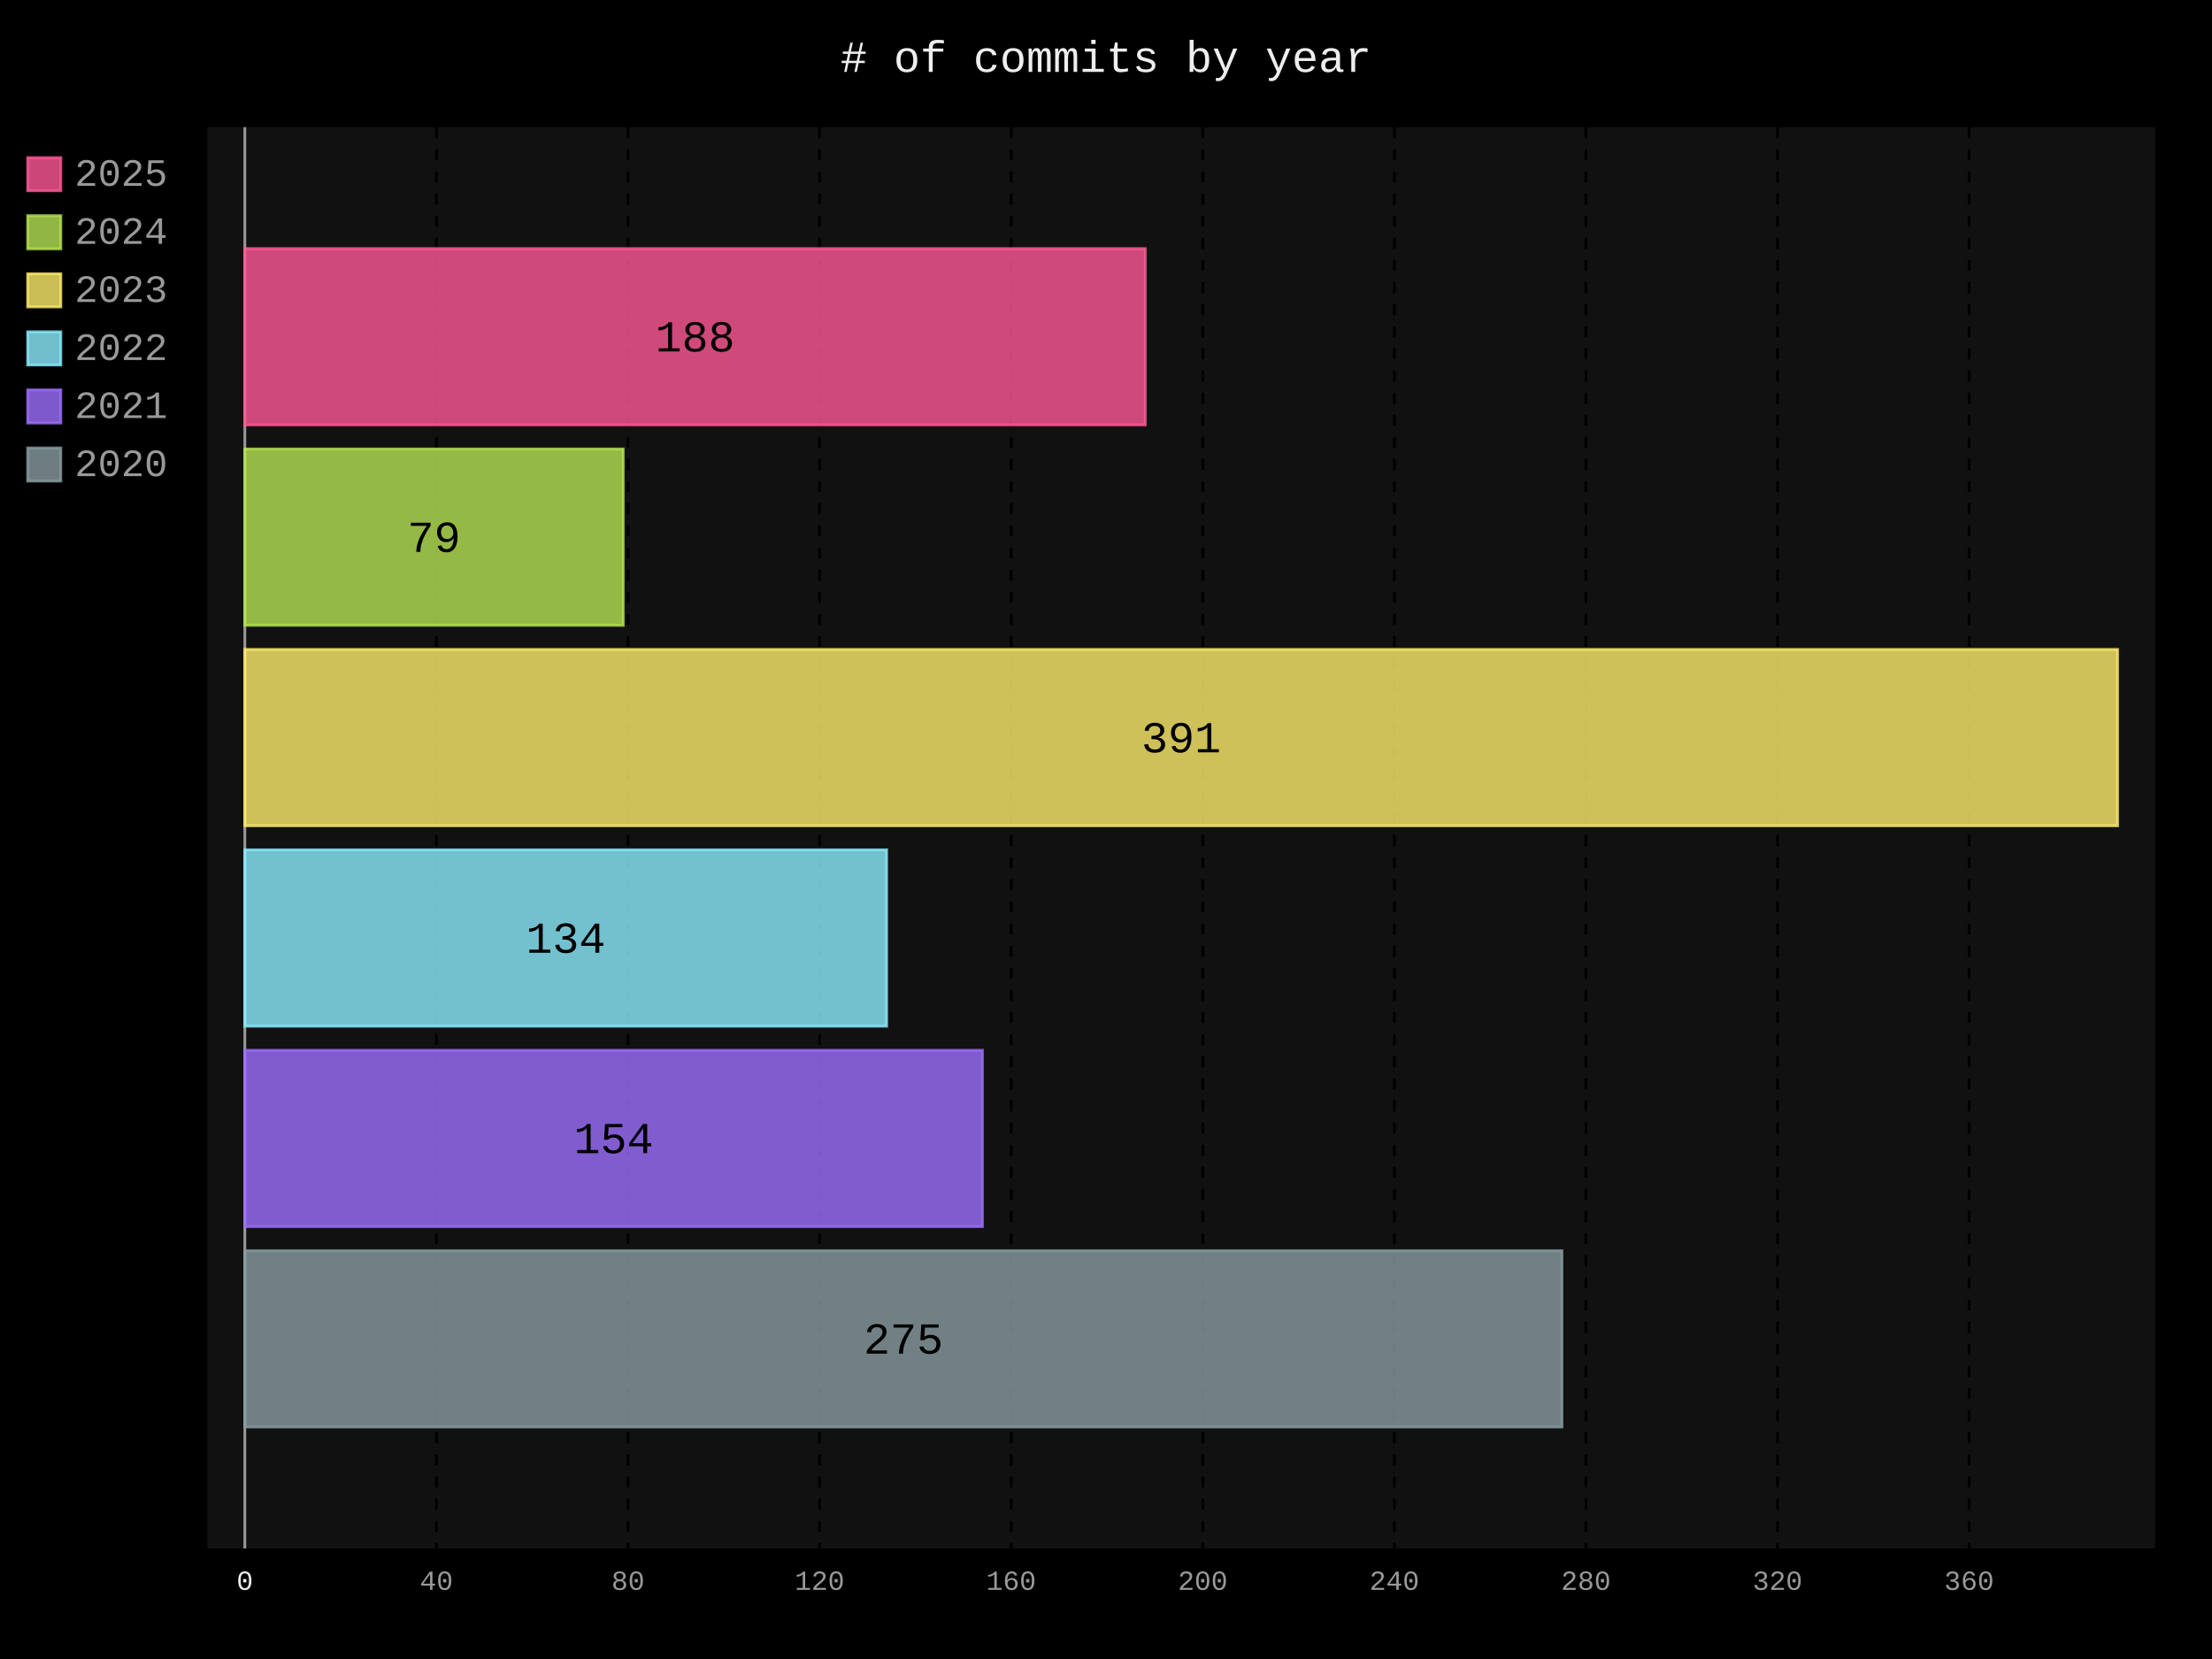
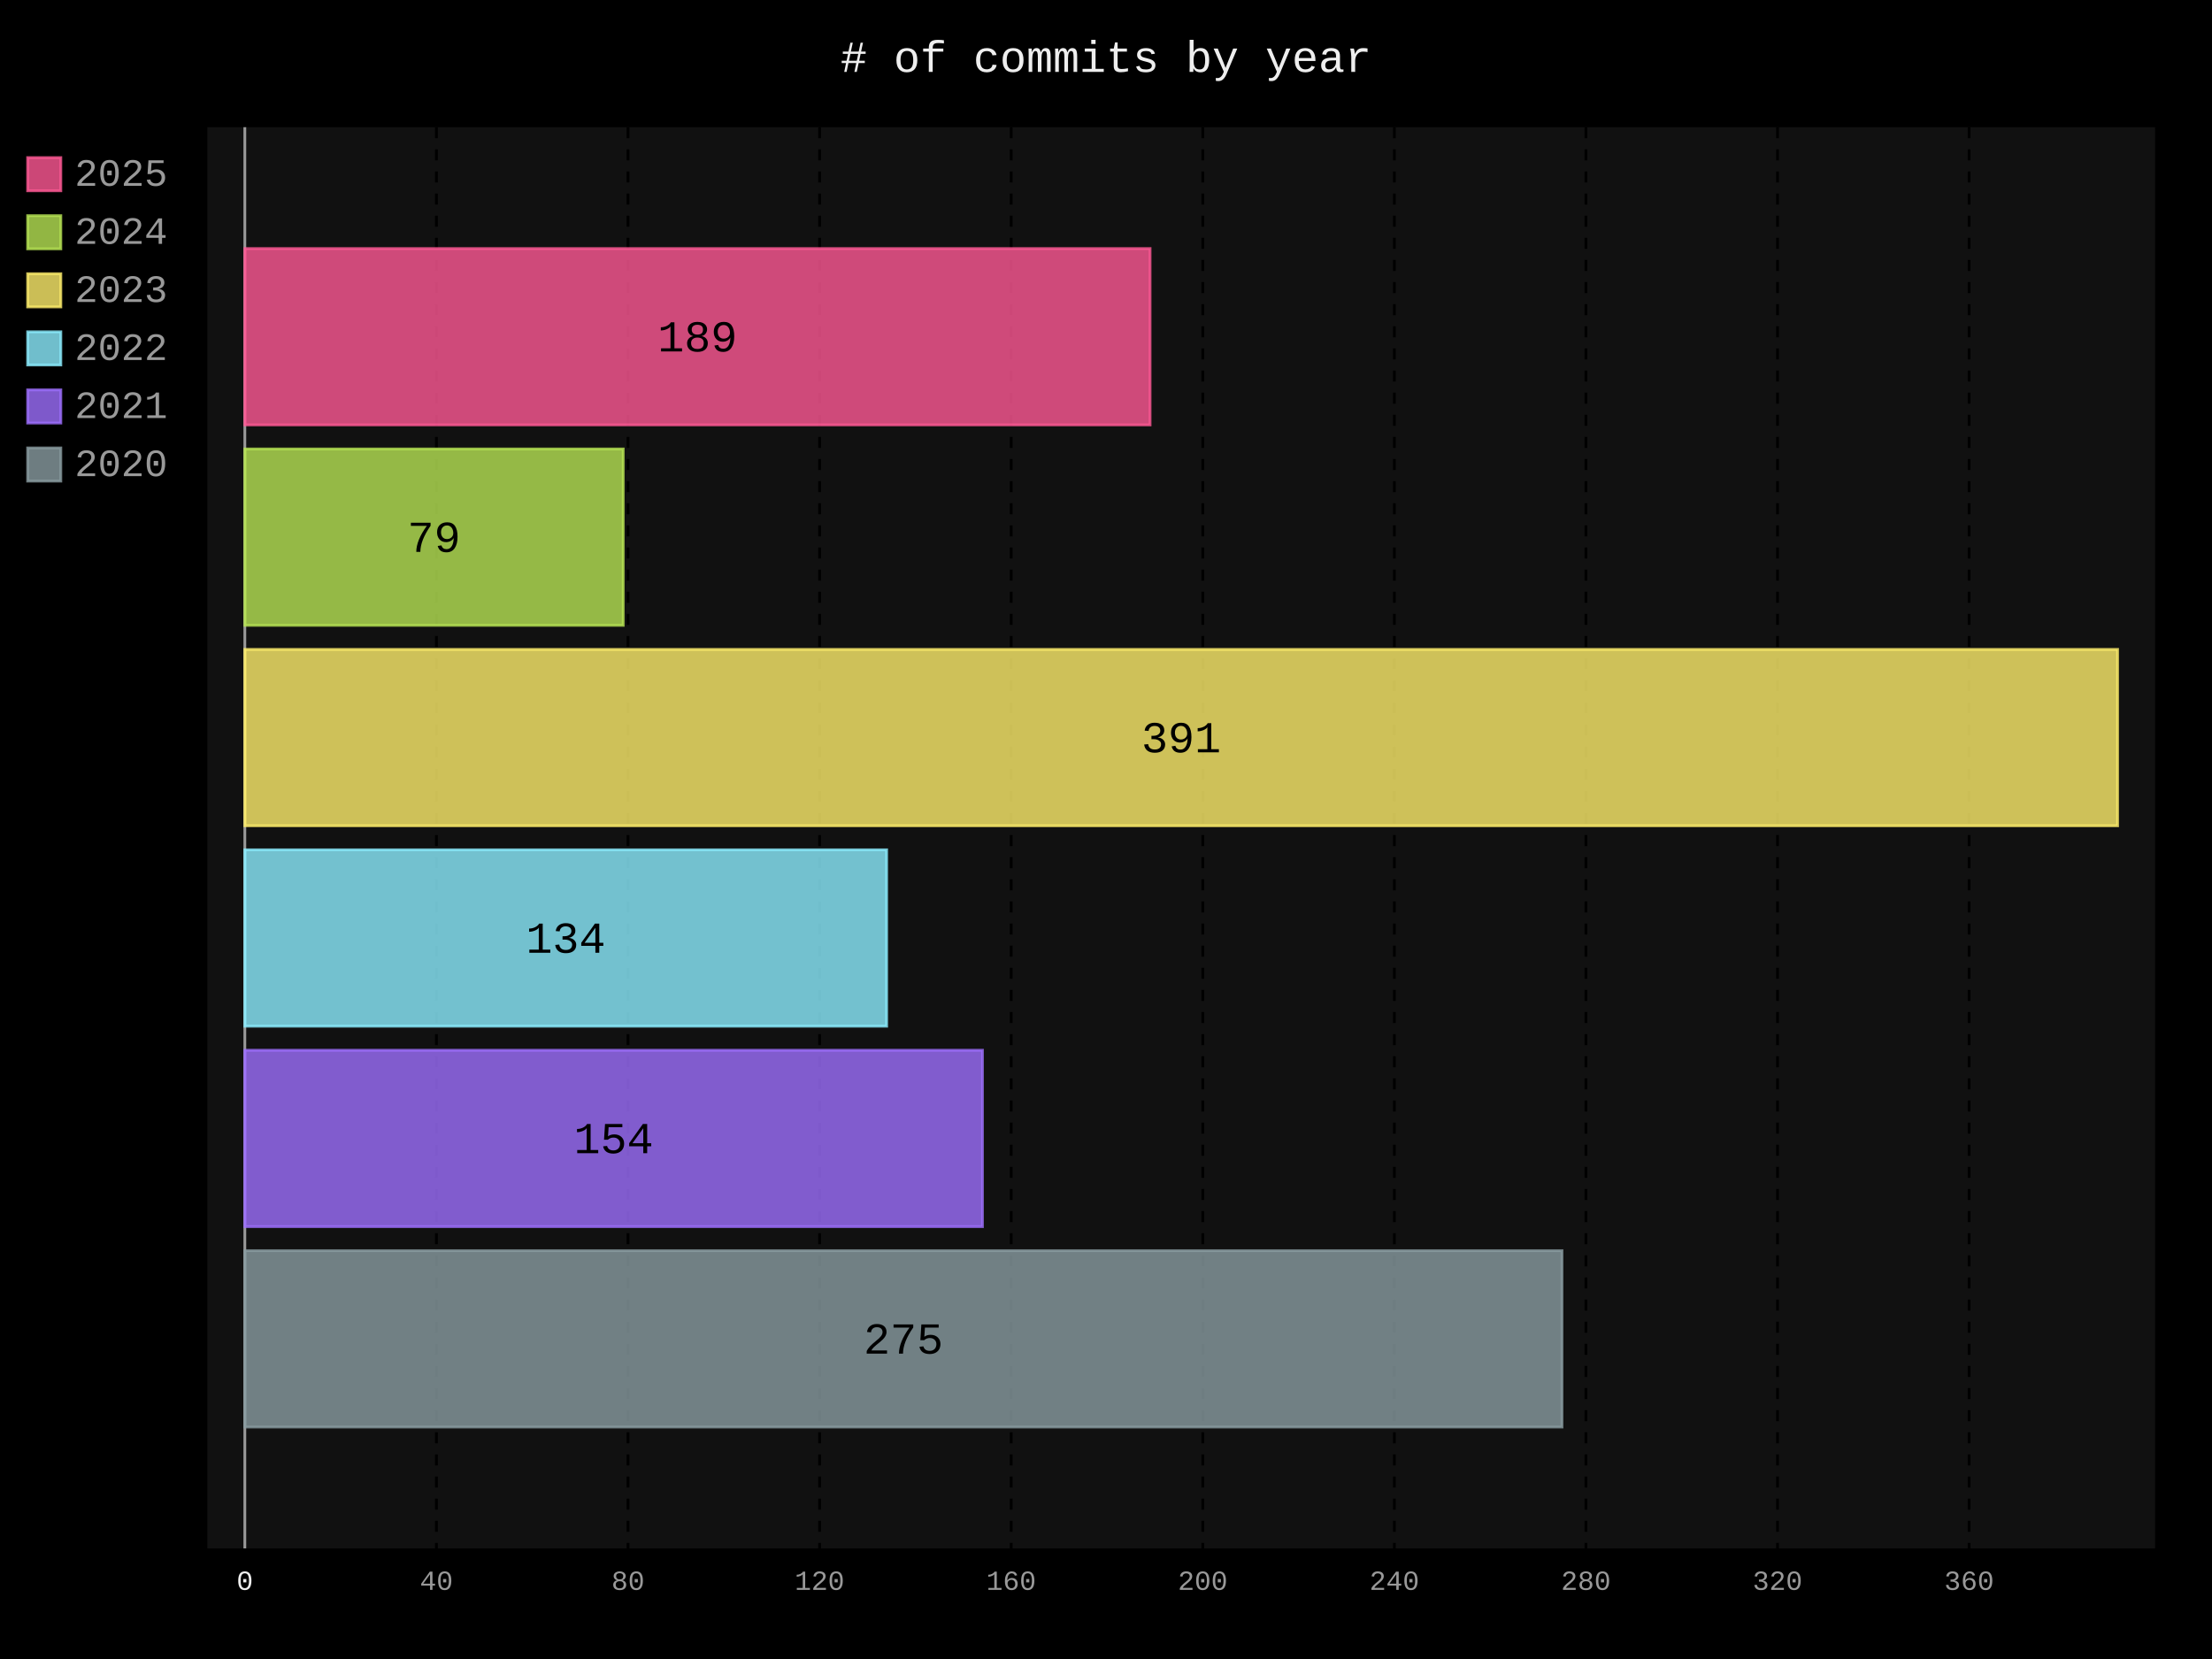
- <svg xmlns="http://www.w3.org/2000/svg" id="chart-d0f0068d-c04a-4641-9a96-af02ec9a132a" class="pygal-chart" viewBox="0 0 800 600">
+ <svg xmlns="http://www.w3.org/2000/svg" id="chart-f6851448-921f-438f-9f0a-0b91cc107764" class="pygal-chart" viewBox="0 0 800 600">
  <defs>
-     <style type="text/css">#chart-d0f0068d-c04a-4641-9a96-af02ec9a132a{-webkit-user-select:none;-webkit-font-smoothing:antialiased;font-family:Consolas,"Liberation Mono",Menlo,Courier,monospace}#chart-d0f0068d-c04a-4641-9a96-af02ec9a132a .title{font-family:Consolas,"Liberation Mono",Menlo,Courier,monospace;font-size:16px}#chart-d0f0068d-c04a-4641-9a96-af02ec9a132a .legends .legend text{font-family:Consolas,"Liberation Mono",Menlo,Courier,monospace;font-size:14px}#chart-d0f0068d-c04a-4641-9a96-af02ec9a132a .axis text{font-family:Consolas,"Liberation Mono",Menlo,Courier,monospace;font-size:10px}#chart-d0f0068d-c04a-4641-9a96-af02ec9a132a .axis text.major{font-family:Consolas,"Liberation Mono",Menlo,Courier,monospace;font-size:10px}#chart-d0f0068d-c04a-4641-9a96-af02ec9a132a .text-overlay text.value{font-family:Consolas,"Liberation Mono",Menlo,Courier,monospace;font-size:16px}#chart-d0f0068d-c04a-4641-9a96-af02ec9a132a .text-overlay text.label{font-family:Consolas,"Liberation Mono",Menlo,Courier,monospace;font-size:10px}#chart-d0f0068d-c04a-4641-9a96-af02ec9a132a .tooltip{font-family:Consolas,"Liberation Mono",Menlo,Courier,monospace;font-size:14px}#chart-d0f0068d-c04a-4641-9a96-af02ec9a132a text.no_data{font-family:Consolas,"Liberation Mono",Menlo,Courier,monospace;font-size:64px}
- #chart-d0f0068d-c04a-4641-9a96-af02ec9a132a{background-color:black}#chart-d0f0068d-c04a-4641-9a96-af02ec9a132a path,#chart-d0f0068d-c04a-4641-9a96-af02ec9a132a line,#chart-d0f0068d-c04a-4641-9a96-af02ec9a132a rect,#chart-d0f0068d-c04a-4641-9a96-af02ec9a132a circle{-webkit-transition:250ms;-moz-transition:250ms;transition:250ms}#chart-d0f0068d-c04a-4641-9a96-af02ec9a132a .graph &gt; .background{fill:black}#chart-d0f0068d-c04a-4641-9a96-af02ec9a132a .plot &gt; .background{fill:#111}#chart-d0f0068d-c04a-4641-9a96-af02ec9a132a .graph{fill:#999}#chart-d0f0068d-c04a-4641-9a96-af02ec9a132a text.no_data{fill:#eee}#chart-d0f0068d-c04a-4641-9a96-af02ec9a132a .title{fill:#eee}#chart-d0f0068d-c04a-4641-9a96-af02ec9a132a .legends .legend text{fill:#999}#chart-d0f0068d-c04a-4641-9a96-af02ec9a132a .legends .legend:hover text{fill:#eee}#chart-d0f0068d-c04a-4641-9a96-af02ec9a132a .axis .line{stroke:#eee}#chart-d0f0068d-c04a-4641-9a96-af02ec9a132a .axis .guide.line{stroke:#555}#chart-d0f0068d-c04a-4641-9a96-af02ec9a132a .axis .major.line{stroke:#999}#chart-d0f0068d-c04a-4641-9a96-af02ec9a132a .axis text.major{fill:#eee}#chart-d0f0068d-c04a-4641-9a96-af02ec9a132a .axis.y .guides:hover .guide.line,#chart-d0f0068d-c04a-4641-9a96-af02ec9a132a .line-graph .axis.x .guides:hover .guide.line,#chart-d0f0068d-c04a-4641-9a96-af02ec9a132a .stackedline-graph .axis.x .guides:hover .guide.line,#chart-d0f0068d-c04a-4641-9a96-af02ec9a132a .xy-graph .axis.x .guides:hover .guide.line{stroke:#eee}#chart-d0f0068d-c04a-4641-9a96-af02ec9a132a .axis .guides:hover text{fill:#eee}#chart-d0f0068d-c04a-4641-9a96-af02ec9a132a .reactive{fill-opacity:.8;stroke-opacity:.8;stroke-width:1}#chart-d0f0068d-c04a-4641-9a96-af02ec9a132a .ci{stroke:#999}#chart-d0f0068d-c04a-4641-9a96-af02ec9a132a .reactive.active,#chart-d0f0068d-c04a-4641-9a96-af02ec9a132a .active .reactive{fill-opacity:.4;stroke-opacity:.9;stroke-width:4}#chart-d0f0068d-c04a-4641-9a96-af02ec9a132a .ci .reactive.active{stroke-width:1.5}#chart-d0f0068d-c04a-4641-9a96-af02ec9a132a .series text{fill:#eee}#chart-d0f0068d-c04a-4641-9a96-af02ec9a132a .tooltip rect{fill:#111;stroke:#eee;-webkit-transition:opacity 250ms;-moz-transition:opacity 250ms;transition:opacity 250ms}#chart-d0f0068d-c04a-4641-9a96-af02ec9a132a .tooltip .label{fill:#999}#chart-d0f0068d-c04a-4641-9a96-af02ec9a132a .tooltip .label{fill:#999}#chart-d0f0068d-c04a-4641-9a96-af02ec9a132a .tooltip .legend{font-size:.8em;fill:#555}#chart-d0f0068d-c04a-4641-9a96-af02ec9a132a .tooltip .x_label{font-size:.6em;fill:#eee}#chart-d0f0068d-c04a-4641-9a96-af02ec9a132a .tooltip .xlink{font-size:.5em;text-decoration:underline}#chart-d0f0068d-c04a-4641-9a96-af02ec9a132a .tooltip .value{font-size:1.5em}#chart-d0f0068d-c04a-4641-9a96-af02ec9a132a .bound{font-size:.5em}#chart-d0f0068d-c04a-4641-9a96-af02ec9a132a .max-value{font-size:.75em;fill:#555}#chart-d0f0068d-c04a-4641-9a96-af02ec9a132a .map-element{fill:#111;stroke:#555 !important}#chart-d0f0068d-c04a-4641-9a96-af02ec9a132a .map-element .reactive{fill-opacity:inherit;stroke-opacity:inherit}#chart-d0f0068d-c04a-4641-9a96-af02ec9a132a .color-0,#chart-d0f0068d-c04a-4641-9a96-af02ec9a132a .color-0 a:visited{stroke:#ff5995;fill:#ff5995}#chart-d0f0068d-c04a-4641-9a96-af02ec9a132a .color-1,#chart-d0f0068d-c04a-4641-9a96-af02ec9a132a .color-1 a:visited{stroke:#b6e354;fill:#b6e354}#chart-d0f0068d-c04a-4641-9a96-af02ec9a132a .color-2,#chart-d0f0068d-c04a-4641-9a96-af02ec9a132a .color-2 a:visited{stroke:#feed6c;fill:#feed6c}#chart-d0f0068d-c04a-4641-9a96-af02ec9a132a .color-3,#chart-d0f0068d-c04a-4641-9a96-af02ec9a132a .color-3 a:visited{stroke:#8cedff;fill:#8cedff}#chart-d0f0068d-c04a-4641-9a96-af02ec9a132a .color-4,#chart-d0f0068d-c04a-4641-9a96-af02ec9a132a .color-4 a:visited{stroke:#9e6ffe;fill:#9e6ffe}#chart-d0f0068d-c04a-4641-9a96-af02ec9a132a .color-5,#chart-d0f0068d-c04a-4641-9a96-af02ec9a132a .color-5 a:visited{stroke:#899ca1;fill:#899ca1}#chart-d0f0068d-c04a-4641-9a96-af02ec9a132a .text-overlay .color-0 text{fill:black}#chart-d0f0068d-c04a-4641-9a96-af02ec9a132a .text-overlay .color-1 text{fill:black}#chart-d0f0068d-c04a-4641-9a96-af02ec9a132a .text-overlay .color-2 text{fill:black}#chart-d0f0068d-c04a-4641-9a96-af02ec9a132a .text-overlay .color-3 text{fill:black}#chart-d0f0068d-c04a-4641-9a96-af02ec9a132a .text-overlay .color-4 text{fill:black}#chart-d0f0068d-c04a-4641-9a96-af02ec9a132a .text-overlay .color-5 text{fill:black}
- #chart-d0f0068d-c04a-4641-9a96-af02ec9a132a text.no_data{text-anchor:middle}#chart-d0f0068d-c04a-4641-9a96-af02ec9a132a .guide.line{fill:none}#chart-d0f0068d-c04a-4641-9a96-af02ec9a132a .centered{text-anchor:middle}#chart-d0f0068d-c04a-4641-9a96-af02ec9a132a .title{text-anchor:middle}#chart-d0f0068d-c04a-4641-9a96-af02ec9a132a .legends .legend text{fill-opacity:1}#chart-d0f0068d-c04a-4641-9a96-af02ec9a132a .axis.x text{text-anchor:middle}#chart-d0f0068d-c04a-4641-9a96-af02ec9a132a .axis.x:not(.web) text[transform]{text-anchor:start}#chart-d0f0068d-c04a-4641-9a96-af02ec9a132a .axis.x:not(.web) text[transform].backwards{text-anchor:end}#chart-d0f0068d-c04a-4641-9a96-af02ec9a132a .axis.y text{text-anchor:end}#chart-d0f0068d-c04a-4641-9a96-af02ec9a132a .axis.y text[transform].backwards{text-anchor:start}#chart-d0f0068d-c04a-4641-9a96-af02ec9a132a .axis.y2 text{text-anchor:start}#chart-d0f0068d-c04a-4641-9a96-af02ec9a132a .axis.y2 text[transform].backwards{text-anchor:end}#chart-d0f0068d-c04a-4641-9a96-af02ec9a132a .axis .guide.line{stroke-dasharray:4,4;stroke:black}#chart-d0f0068d-c04a-4641-9a96-af02ec9a132a .axis .major.guide.line{stroke-dasharray:6,6;stroke:black}#chart-d0f0068d-c04a-4641-9a96-af02ec9a132a .horizontal .axis.y .guide.line,#chart-d0f0068d-c04a-4641-9a96-af02ec9a132a .horizontal .axis.y2 .guide.line,#chart-d0f0068d-c04a-4641-9a96-af02ec9a132a .vertical .axis.x .guide.line{opacity:0}#chart-d0f0068d-c04a-4641-9a96-af02ec9a132a .horizontal .axis.always_show .guide.line,#chart-d0f0068d-c04a-4641-9a96-af02ec9a132a .vertical .axis.always_show .guide.line{opacity:1 !important}#chart-d0f0068d-c04a-4641-9a96-af02ec9a132a .axis.y .guides:hover .guide.line,#chart-d0f0068d-c04a-4641-9a96-af02ec9a132a .axis.y2 .guides:hover .guide.line,#chart-d0f0068d-c04a-4641-9a96-af02ec9a132a .axis.x .guides:hover .guide.line{opacity:1}#chart-d0f0068d-c04a-4641-9a96-af02ec9a132a .axis .guides:hover text{opacity:1}#chart-d0f0068d-c04a-4641-9a96-af02ec9a132a .nofill{fill:none}#chart-d0f0068d-c04a-4641-9a96-af02ec9a132a .subtle-fill{fill-opacity:.2}#chart-d0f0068d-c04a-4641-9a96-af02ec9a132a .dot{stroke-width:1px;fill-opacity:1;stroke-opacity:1}#chart-d0f0068d-c04a-4641-9a96-af02ec9a132a .dot.active{stroke-width:5px}#chart-d0f0068d-c04a-4641-9a96-af02ec9a132a .dot.negative{fill:transparent}#chart-d0f0068d-c04a-4641-9a96-af02ec9a132a text,#chart-d0f0068d-c04a-4641-9a96-af02ec9a132a tspan{stroke:none !important}#chart-d0f0068d-c04a-4641-9a96-af02ec9a132a .series text.active{opacity:1}#chart-d0f0068d-c04a-4641-9a96-af02ec9a132a .tooltip rect{fill-opacity:.95;stroke-width:.5}#chart-d0f0068d-c04a-4641-9a96-af02ec9a132a .tooltip text{fill-opacity:1}#chart-d0f0068d-c04a-4641-9a96-af02ec9a132a .showable{visibility:hidden}#chart-d0f0068d-c04a-4641-9a96-af02ec9a132a .showable.shown{visibility:visible}#chart-d0f0068d-c04a-4641-9a96-af02ec9a132a .gauge-background{fill:rgba(229,229,229,1);stroke:none}#chart-d0f0068d-c04a-4641-9a96-af02ec9a132a .bg-lines{stroke:black;stroke-width:2px}</style>
+     <style type="text/css">#chart-f6851448-921f-438f-9f0a-0b91cc107764{-webkit-user-select:none;-webkit-font-smoothing:antialiased;font-family:Consolas,"Liberation Mono",Menlo,Courier,monospace}#chart-f6851448-921f-438f-9f0a-0b91cc107764 .title{font-family:Consolas,"Liberation Mono",Menlo,Courier,monospace;font-size:16px}#chart-f6851448-921f-438f-9f0a-0b91cc107764 .legends .legend text{font-family:Consolas,"Liberation Mono",Menlo,Courier,monospace;font-size:14px}#chart-f6851448-921f-438f-9f0a-0b91cc107764 .axis text{font-family:Consolas,"Liberation Mono",Menlo,Courier,monospace;font-size:10px}#chart-f6851448-921f-438f-9f0a-0b91cc107764 .axis text.major{font-family:Consolas,"Liberation Mono",Menlo,Courier,monospace;font-size:10px}#chart-f6851448-921f-438f-9f0a-0b91cc107764 .text-overlay text.value{font-family:Consolas,"Liberation Mono",Menlo,Courier,monospace;font-size:16px}#chart-f6851448-921f-438f-9f0a-0b91cc107764 .text-overlay text.label{font-family:Consolas,"Liberation Mono",Menlo,Courier,monospace;font-size:10px}#chart-f6851448-921f-438f-9f0a-0b91cc107764 .tooltip{font-family:Consolas,"Liberation Mono",Menlo,Courier,monospace;font-size:14px}#chart-f6851448-921f-438f-9f0a-0b91cc107764 text.no_data{font-family:Consolas,"Liberation Mono",Menlo,Courier,monospace;font-size:64px}
+ #chart-f6851448-921f-438f-9f0a-0b91cc107764{background-color:black}#chart-f6851448-921f-438f-9f0a-0b91cc107764 path,#chart-f6851448-921f-438f-9f0a-0b91cc107764 line,#chart-f6851448-921f-438f-9f0a-0b91cc107764 rect,#chart-f6851448-921f-438f-9f0a-0b91cc107764 circle{-webkit-transition:250ms;-moz-transition:250ms;transition:250ms}#chart-f6851448-921f-438f-9f0a-0b91cc107764 .graph &gt; .background{fill:black}#chart-f6851448-921f-438f-9f0a-0b91cc107764 .plot &gt; .background{fill:#111}#chart-f6851448-921f-438f-9f0a-0b91cc107764 .graph{fill:#999}#chart-f6851448-921f-438f-9f0a-0b91cc107764 text.no_data{fill:#eee}#chart-f6851448-921f-438f-9f0a-0b91cc107764 .title{fill:#eee}#chart-f6851448-921f-438f-9f0a-0b91cc107764 .legends .legend text{fill:#999}#chart-f6851448-921f-438f-9f0a-0b91cc107764 .legends .legend:hover text{fill:#eee}#chart-f6851448-921f-438f-9f0a-0b91cc107764 .axis .line{stroke:#eee}#chart-f6851448-921f-438f-9f0a-0b91cc107764 .axis .guide.line{stroke:#555}#chart-f6851448-921f-438f-9f0a-0b91cc107764 .axis .major.line{stroke:#999}#chart-f6851448-921f-438f-9f0a-0b91cc107764 .axis text.major{fill:#eee}#chart-f6851448-921f-438f-9f0a-0b91cc107764 .axis.y .guides:hover .guide.line,#chart-f6851448-921f-438f-9f0a-0b91cc107764 .line-graph .axis.x .guides:hover .guide.line,#chart-f6851448-921f-438f-9f0a-0b91cc107764 .stackedline-graph .axis.x .guides:hover .guide.line,#chart-f6851448-921f-438f-9f0a-0b91cc107764 .xy-graph .axis.x .guides:hover .guide.line{stroke:#eee}#chart-f6851448-921f-438f-9f0a-0b91cc107764 .axis .guides:hover text{fill:#eee}#chart-f6851448-921f-438f-9f0a-0b91cc107764 .reactive{fill-opacity:.8;stroke-opacity:.8;stroke-width:1}#chart-f6851448-921f-438f-9f0a-0b91cc107764 .ci{stroke:#999}#chart-f6851448-921f-438f-9f0a-0b91cc107764 .reactive.active,#chart-f6851448-921f-438f-9f0a-0b91cc107764 .active .reactive{fill-opacity:.4;stroke-opacity:.9;stroke-width:4}#chart-f6851448-921f-438f-9f0a-0b91cc107764 .ci .reactive.active{stroke-width:1.5}#chart-f6851448-921f-438f-9f0a-0b91cc107764 .series text{fill:#eee}#chart-f6851448-921f-438f-9f0a-0b91cc107764 .tooltip rect{fill:#111;stroke:#eee;-webkit-transition:opacity 250ms;-moz-transition:opacity 250ms;transition:opacity 250ms}#chart-f6851448-921f-438f-9f0a-0b91cc107764 .tooltip .label{fill:#999}#chart-f6851448-921f-438f-9f0a-0b91cc107764 .tooltip .label{fill:#999}#chart-f6851448-921f-438f-9f0a-0b91cc107764 .tooltip .legend{font-size:.8em;fill:#555}#chart-f6851448-921f-438f-9f0a-0b91cc107764 .tooltip .x_label{font-size:.6em;fill:#eee}#chart-f6851448-921f-438f-9f0a-0b91cc107764 .tooltip .xlink{font-size:.5em;text-decoration:underline}#chart-f6851448-921f-438f-9f0a-0b91cc107764 .tooltip .value{font-size:1.5em}#chart-f6851448-921f-438f-9f0a-0b91cc107764 .bound{font-size:.5em}#chart-f6851448-921f-438f-9f0a-0b91cc107764 .max-value{font-size:.75em;fill:#555}#chart-f6851448-921f-438f-9f0a-0b91cc107764 .map-element{fill:#111;stroke:#555 !important}#chart-f6851448-921f-438f-9f0a-0b91cc107764 .map-element .reactive{fill-opacity:inherit;stroke-opacity:inherit}#chart-f6851448-921f-438f-9f0a-0b91cc107764 .color-0,#chart-f6851448-921f-438f-9f0a-0b91cc107764 .color-0 a:visited{stroke:#ff5995;fill:#ff5995}#chart-f6851448-921f-438f-9f0a-0b91cc107764 .color-1,#chart-f6851448-921f-438f-9f0a-0b91cc107764 .color-1 a:visited{stroke:#b6e354;fill:#b6e354}#chart-f6851448-921f-438f-9f0a-0b91cc107764 .color-2,#chart-f6851448-921f-438f-9f0a-0b91cc107764 .color-2 a:visited{stroke:#feed6c;fill:#feed6c}#chart-f6851448-921f-438f-9f0a-0b91cc107764 .color-3,#chart-f6851448-921f-438f-9f0a-0b91cc107764 .color-3 a:visited{stroke:#8cedff;fill:#8cedff}#chart-f6851448-921f-438f-9f0a-0b91cc107764 .color-4,#chart-f6851448-921f-438f-9f0a-0b91cc107764 .color-4 a:visited{stroke:#9e6ffe;fill:#9e6ffe}#chart-f6851448-921f-438f-9f0a-0b91cc107764 .color-5,#chart-f6851448-921f-438f-9f0a-0b91cc107764 .color-5 a:visited{stroke:#899ca1;fill:#899ca1}#chart-f6851448-921f-438f-9f0a-0b91cc107764 .text-overlay .color-0 text{fill:black}#chart-f6851448-921f-438f-9f0a-0b91cc107764 .text-overlay .color-1 text{fill:black}#chart-f6851448-921f-438f-9f0a-0b91cc107764 .text-overlay .color-2 text{fill:black}#chart-f6851448-921f-438f-9f0a-0b91cc107764 .text-overlay .color-3 text{fill:black}#chart-f6851448-921f-438f-9f0a-0b91cc107764 .text-overlay .color-4 text{fill:black}#chart-f6851448-921f-438f-9f0a-0b91cc107764 .text-overlay .color-5 text{fill:black}
+ #chart-f6851448-921f-438f-9f0a-0b91cc107764 text.no_data{text-anchor:middle}#chart-f6851448-921f-438f-9f0a-0b91cc107764 .guide.line{fill:none}#chart-f6851448-921f-438f-9f0a-0b91cc107764 .centered{text-anchor:middle}#chart-f6851448-921f-438f-9f0a-0b91cc107764 .title{text-anchor:middle}#chart-f6851448-921f-438f-9f0a-0b91cc107764 .legends .legend text{fill-opacity:1}#chart-f6851448-921f-438f-9f0a-0b91cc107764 .axis.x text{text-anchor:middle}#chart-f6851448-921f-438f-9f0a-0b91cc107764 .axis.x:not(.web) text[transform]{text-anchor:start}#chart-f6851448-921f-438f-9f0a-0b91cc107764 .axis.x:not(.web) text[transform].backwards{text-anchor:end}#chart-f6851448-921f-438f-9f0a-0b91cc107764 .axis.y text{text-anchor:end}#chart-f6851448-921f-438f-9f0a-0b91cc107764 .axis.y text[transform].backwards{text-anchor:start}#chart-f6851448-921f-438f-9f0a-0b91cc107764 .axis.y2 text{text-anchor:start}#chart-f6851448-921f-438f-9f0a-0b91cc107764 .axis.y2 text[transform].backwards{text-anchor:end}#chart-f6851448-921f-438f-9f0a-0b91cc107764 .axis .guide.line{stroke-dasharray:4,4;stroke:black}#chart-f6851448-921f-438f-9f0a-0b91cc107764 .axis .major.guide.line{stroke-dasharray:6,6;stroke:black}#chart-f6851448-921f-438f-9f0a-0b91cc107764 .horizontal .axis.y .guide.line,#chart-f6851448-921f-438f-9f0a-0b91cc107764 .horizontal .axis.y2 .guide.line,#chart-f6851448-921f-438f-9f0a-0b91cc107764 .vertical .axis.x .guide.line{opacity:0}#chart-f6851448-921f-438f-9f0a-0b91cc107764 .horizontal .axis.always_show .guide.line,#chart-f6851448-921f-438f-9f0a-0b91cc107764 .vertical .axis.always_show .guide.line{opacity:1 !important}#chart-f6851448-921f-438f-9f0a-0b91cc107764 .axis.y .guides:hover .guide.line,#chart-f6851448-921f-438f-9f0a-0b91cc107764 .axis.y2 .guides:hover .guide.line,#chart-f6851448-921f-438f-9f0a-0b91cc107764 .axis.x .guides:hover .guide.line{opacity:1}#chart-f6851448-921f-438f-9f0a-0b91cc107764 .axis .guides:hover text{opacity:1}#chart-f6851448-921f-438f-9f0a-0b91cc107764 .nofill{fill:none}#chart-f6851448-921f-438f-9f0a-0b91cc107764 .subtle-fill{fill-opacity:.2}#chart-f6851448-921f-438f-9f0a-0b91cc107764 .dot{stroke-width:1px;fill-opacity:1;stroke-opacity:1}#chart-f6851448-921f-438f-9f0a-0b91cc107764 .dot.active{stroke-width:5px}#chart-f6851448-921f-438f-9f0a-0b91cc107764 .dot.negative{fill:transparent}#chart-f6851448-921f-438f-9f0a-0b91cc107764 text,#chart-f6851448-921f-438f-9f0a-0b91cc107764 tspan{stroke:none !important}#chart-f6851448-921f-438f-9f0a-0b91cc107764 .series text.active{opacity:1}#chart-f6851448-921f-438f-9f0a-0b91cc107764 .tooltip rect{fill-opacity:.95;stroke-width:.5}#chart-f6851448-921f-438f-9f0a-0b91cc107764 .tooltip text{fill-opacity:1}#chart-f6851448-921f-438f-9f0a-0b91cc107764 .showable{visibility:hidden}#chart-f6851448-921f-438f-9f0a-0b91cc107764 .showable.shown{visibility:visible}#chart-f6851448-921f-438f-9f0a-0b91cc107764 .gauge-background{fill:rgba(229,229,229,1);stroke:none}#chart-f6851448-921f-438f-9f0a-0b91cc107764 .bg-lines{stroke:black;stroke-width:2px}</style>
  </defs>
  <g class="graph horizontalbar-graph horizontal">
    <rect x="0" y="0" width="800" height="600" class="background" />
    <g transform="translate(75, 46)" class="plot">
      <rect x="0" y="0" width="704.4" height="514" class="background" />
      <g class="axis x always_show">
        <g class="guides">
          <path d="M13.546 0 v514" class="axis major line" />
          <text x="13.546" y="529.0" class="major">0</text>
        </g>
        <g class="guides">
          <path d="M82.836 0 v514" class="guide line" />
          <text x="82.836" y="529.0" class="">40</text>
        </g>
        <g class="guides">
          <path d="M152.126 0 v514" class="guide line" />
          <text x="152.126" y="529.0" class="">80</text>
        </g>
        <g class="guides">
          <path d="M221.416 0 v514" class="guide line" />
          <text x="221.416" y="529.0" class="">120</text>
        </g>
        <g class="guides">
          <path d="M290.705 0 v514" class="guide line" />
          <text x="290.705" y="529.0" class="">160</text>
        </g>
        <g class="guides">
          <path d="M359.995 0 v514" class="guide line" />
          <text x="359.995" y="529.0" class="">200</text>
        </g>
        <g class="guides">
          <path d="M429.285 0 v514" class="guide line" />
          <text x="429.285" y="529.0" class="">240</text>
        </g>
        <g class="guides">
          <path d="M498.575 0 v514" class="guide line" />
          <text x="498.575" y="529.0" class="">280</text>
        </g>
        <g class="guides">
          <path d="M567.864 0 v514" class="guide line" />
          <text x="567.864" y="529.0" class="">320</text>
        </g>
        <g class="guides">
          <path d="M637.154 0 v514" class="guide line" />
          <text x="637.154" y="529.0" class="">360</text>
        </g>
      </g>
      <g class="series serie-5 color-5">
        <g class="bars">
          <g class="bar">
            <rect x="13.546" y="406.324" rx="0" ry="0" width="476.367" height="63.789" class="rect reactive tooltip-trigger" />
          </g>
        </g>
      </g>
      <g class="series serie-4 color-4">
        <g class="bars">
          <g class="bar">
            <rect x="13.546" y="333.836" rx="0" ry="0" width="266.766" height="63.789" class="rect reactive tooltip-trigger" />
          </g>
        </g>
      </g>
      <g class="series serie-3 color-3">
        <g class="bars">
          <g class="bar">
            <rect x="13.546" y="261.349" rx="0" ry="0" width="232.121" height="63.789" class="rect reactive tooltip-trigger" />
          </g>
        </g>
      </g>
      <g class="series serie-2 color-2">
        <g class="bars">
          <g class="bar">
            <rect x="13.546" y="188.862" rx="0" ry="0" width="677.308" height="63.789" class="rect reactive tooltip-trigger" />
          </g>
        </g>
      </g>
      <g class="series serie-1 color-1">
        <g class="bars">
          <g class="bar">
            <rect x="13.546" y="116.375" rx="0" ry="0" width="136.847" height="63.789" class="rect reactive tooltip-trigger" />
          </g>
        </g>
      </g>
      <g class="series serie-0 color-0">
        <g class="bars">
          <g class="bar">
-             <rect x="13.546" y="43.888" rx="0" ry="0" width="325.662" height="63.789" class="rect reactive tooltip-trigger" />
+             <rect x="13.546" y="43.888" rx="0" ry="0" width="327.394" height="63.789" class="rect reactive tooltip-trigger" />
          </g>
        </g>
      </g>
    </g>
    <g class="titles">
      <text x="400.0" y="26" class="title plot_title"># of commits by year</text>
    </g>
    <g transform="translate(75, 46)" class="plot overlay">
      <g class="series serie-5 color-5" />
      <g class="series serie-4 color-4" />
      <g class="series serie-3 color-3" />
      <g class="series serie-2 color-2" />
      <g class="series serie-1 color-1" />
      <g class="series serie-0 color-0" />
    </g>
    <g transform="translate(75, 46)" class="plot text-overlay">
      <g class="series serie-5 color-5">
        <text text-anchor="middle" x="251.73" y="443.551" class="value">275</text>
      </g>
      <g class="series serie-4 color-4">
        <text text-anchor="middle" x="146.929" y="371.064" class="value">154</text>
      </g>
      <g class="series serie-3 color-3">
        <text text-anchor="middle" x="129.607" y="298.577" class="value">134</text>
      </g>
      <g class="series serie-2 color-2">
        <text text-anchor="middle" x="352.2" y="226.09" class="value">391</text>
      </g>
      <g class="series serie-1 color-1">
        <text text-anchor="middle" x="81.97" y="153.603" class="value">79</text>
      </g>
      <g class="series serie-0 color-0">
-         <text text-anchor="middle" x="176.377" y="81.115" class="value">188</text>
+         <text text-anchor="middle" x="177.243" y="81.115" class="value">189</text>
      </g>
    </g>
    <g transform="translate(75, 46)" class="plot tooltip-overlay">
      <g transform="translate(0 0)" style="opacity: 0" class="tooltip">
        <rect rx="0" ry="0" width="0" height="0" class="tooltip-box" />
        <g class="text" />
      </g>
    </g>
    <g transform="translate(10, 56)" class="legends">
      <g id="activate-serie-0" class="legend reactive activate-serie">
        <rect x="0.0" y="1.0" width="12" height="12" class="color-0 reactive" />
        <text x="17.0" y="11.2">2025</text>
      </g>
      <g id="activate-serie-1" class="legend reactive activate-serie">
        <rect x="0.0" y="22.0" width="12" height="12" class="color-1 reactive" />
        <text x="17.0" y="32.2">2024</text>
      </g>
      <g id="activate-serie-2" class="legend reactive activate-serie">
        <rect x="0.0" y="43.0" width="12" height="12" class="color-2 reactive" />
        <text x="17.0" y="53.2">2023</text>
      </g>
      <g id="activate-serie-3" class="legend reactive activate-serie">
        <rect x="0.0" y="64.0" width="12" height="12" class="color-3 reactive" />
        <text x="17.0" y="74.2">2022</text>
      </g>
      <g id="activate-serie-4" class="legend reactive activate-serie">
        <rect x="0.0" y="85.0" width="12" height="12" class="color-4 reactive" />
        <text x="17.0" y="95.2">2021</text>
      </g>
      <g id="activate-serie-5" class="legend reactive activate-serie">
        <rect x="0.0" y="106.0" width="12" height="12" class="color-5 reactive" />
        <text x="17.0" y="116.2">2020</text>
      </g>
    </g>
    <g transform="translate(790, 56)" class="legends" />
  </g>
</svg>
